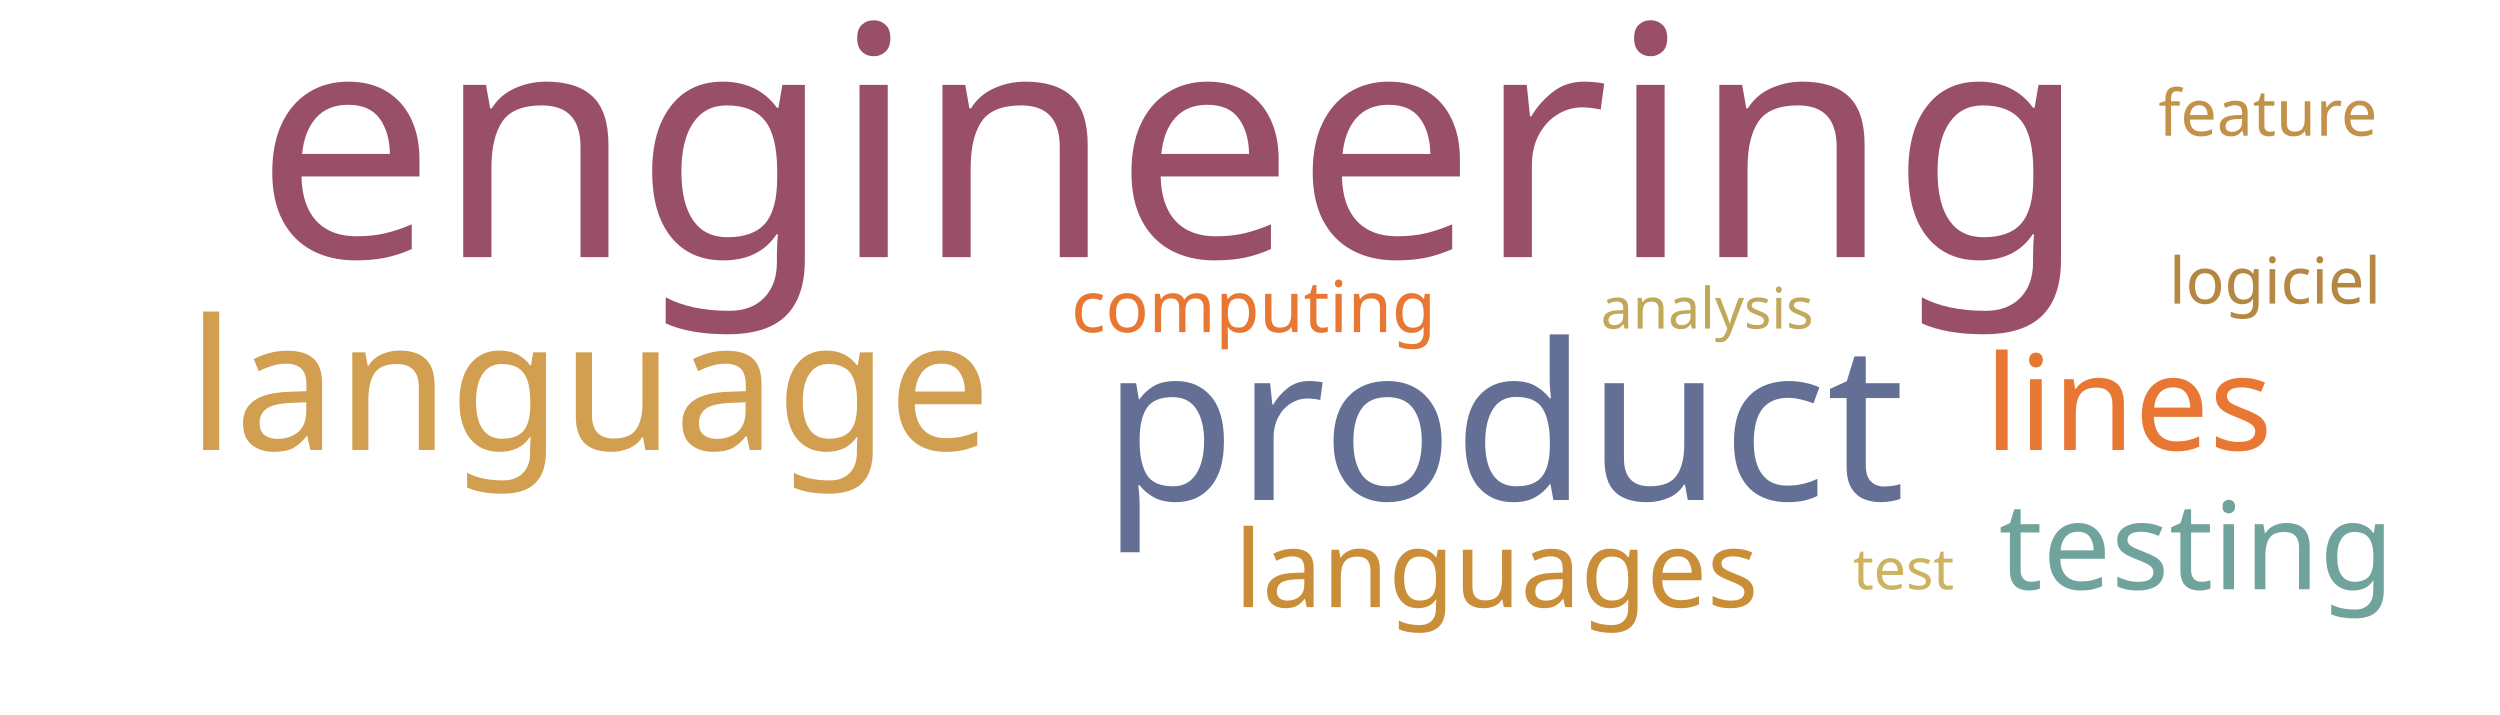
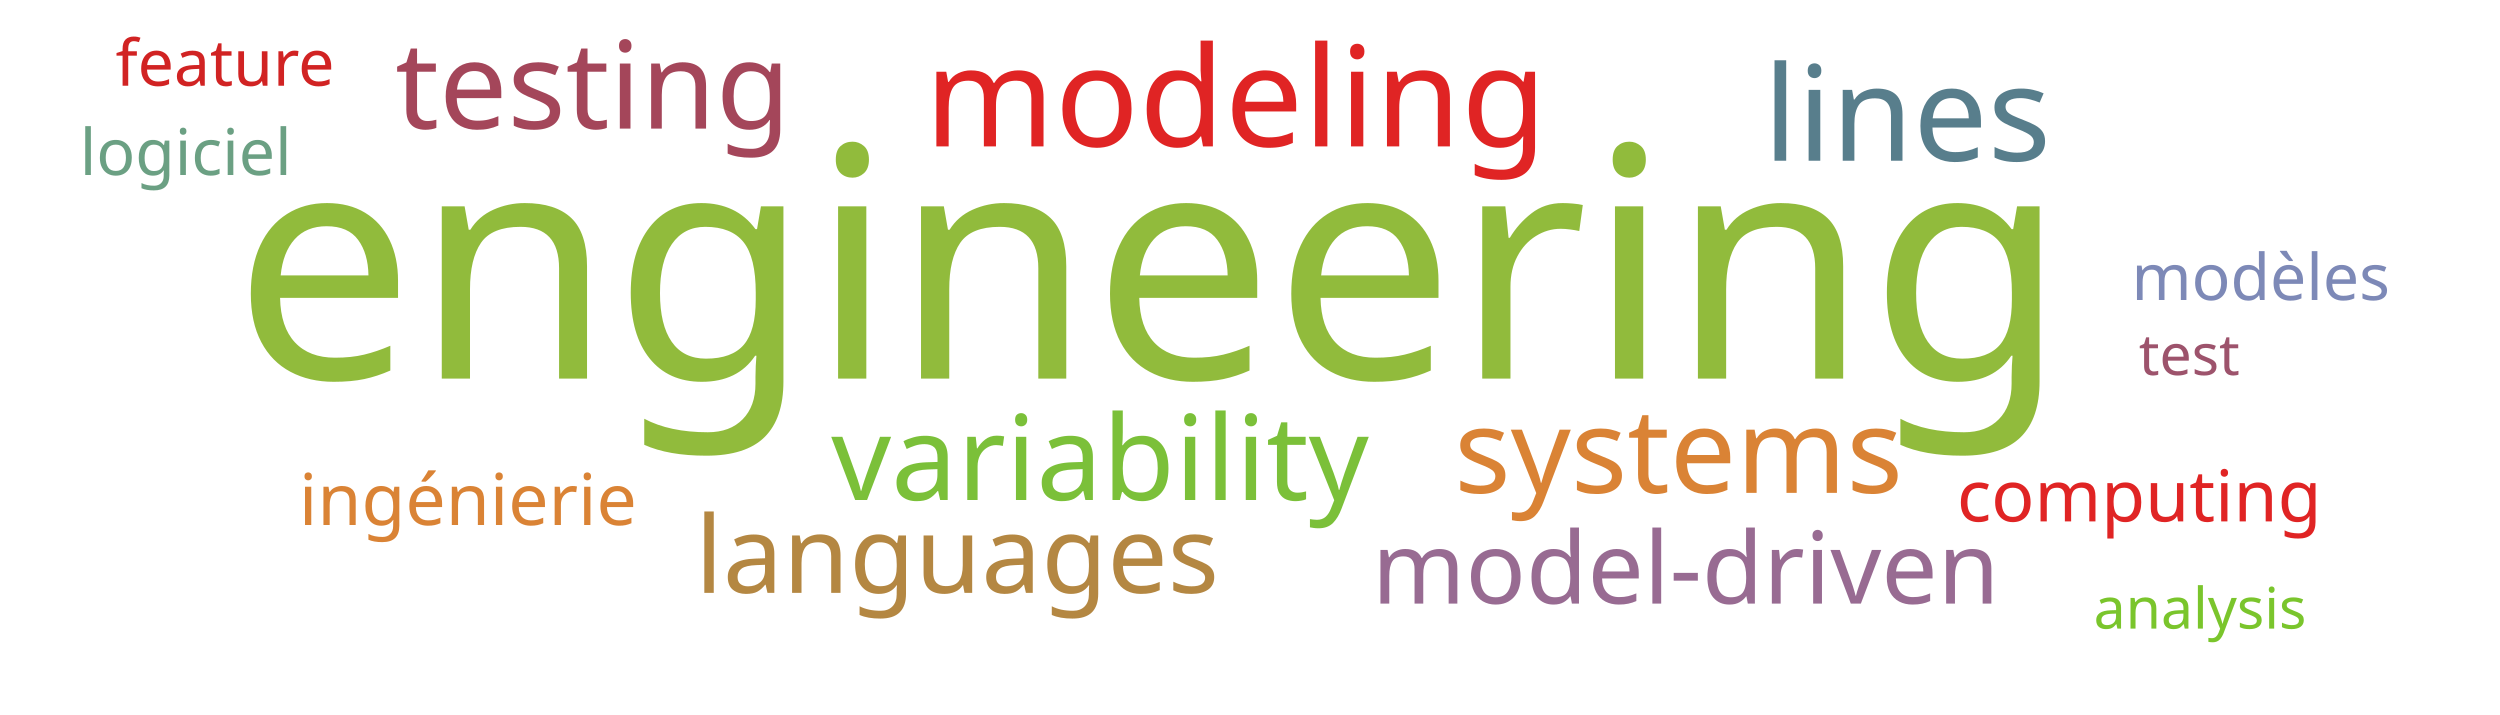
<svg xmlns="http://www.w3.org/2000/svg" width="700" height="200">
  <g transform="translate(350, 100)">
-     <text text-anchor="middle" style="font-family: Impact; font-size: 90px; fill: #9a4f69" transform="translate(-22,-28)rotate(0)">engineering</text>
-     <text text-anchor="middle" style="font-family: Impact; font-size: 61px; fill: #636f94" transform="translate(71,40)rotate(0)">product</text>
-     <text text-anchor="middle" style="font-family: Impact; font-size: 51px; fill: #d19f4f" transform="translate(-185,26)rotate(0)">language</text>
-     <text text-anchor="middle" style="font-family: Impact; font-size: 37px; fill: #e87733" transform="translate(246,26)rotate(0)">lines</text>
-     <text text-anchor="middle" style="font-family: Impact; font-size: 34px; fill: #6fa39c" transform="translate(265,65)rotate(0)">testing</text>
-     <text text-anchor="middle" style="font-family: Impact; font-size: 30px; fill: #ca8e38" transform="translate(69,70)rotate(0)">languages</text>
-     <text text-anchor="middle" style="font-family: Impact; font-size: 20px; fill: #e87733" transform="translate(1,-7)rotate(0)">computing</text>
-     <text text-anchor="middle" style="font-family: Impact; font-size: 18px; fill: #b48742" transform="translate(287,-15)rotate(0)">logiciel</text>
-     <text text-anchor="middle" style="font-family: Impact; font-size: 18px; fill: #c39249" transform="translate(285,-62)rotate(0)">feature</text>
-     <text text-anchor="middle" style="font-family: Impact; font-size: 16px; fill: #c1a85a" transform="translate(128,-8)rotate(0)">analysis</text>
-     <text text-anchor="middle" style="font-family: Impact; font-size: 16px; fill: #cdb25f" transform="translate(183,65)rotate(0)">test</text>
+     <text text-anchor="middle" style="font-family: Impact; font-size: 90px; fill: #91bb3c" transform="translate(-28,6)rotate(0)">engineering</text>
+     <text text-anchor="middle" style="font-family: Impact; font-size: 39px; fill: #e02424" transform="translate(-4,-59)rotate(0)">modeling</text>
+     <text text-anchor="middle" style="font-family: Impact; font-size: 37px; fill: #587e8c" transform="translate(184,-55)rotate(0)">lines</text>
+     <text text-anchor="middle" style="font-family: Impact; font-size: 34px; fill: #a4465a" transform="translate(-184,-64)rotate(0)">testing</text>
+     <text text-anchor="middle" style="font-family: Impact; font-size: 33px; fill: #7bc039" transform="translate(-42,40)rotate(0)">variability</text>
+     <text text-anchor="middle" style="font-family: Impact; font-size: 33px; fill: #da8335" transform="translate(120,38)rotate(0)">systems</text>
+     <text text-anchor="middle" style="font-family: Impact; font-size: 30px; fill: #b48742" transform="translate(-82,66)rotate(0)">languages</text>
+     <text text-anchor="middle" style="font-family: Impact; font-size: 28px; fill: #986b92" transform="translate(122,69)rotate(0)">model-driven</text>
+     <text text-anchor="middle" style="font-family: Impact; font-size: 20px; fill: #da8335" transform="translate(-219,47)rotate(0)">ingénierie</text>
+     <text text-anchor="middle" style="font-family: Impact; font-size: 20px; fill: #e02424" transform="translate(249,46)rotate(0)">computing</text>
+     <text text-anchor="middle" style="font-family: Impact; font-size: 18px; fill: #7d89b7" transform="translate(283,-16)rotate(0)">modèles</text>
+     <text text-anchor="middle" style="font-family: Impact; font-size: 18px; fill: #6ba083" transform="translate(-298,-51)rotate(0)">logiciel</text>
+     <text text-anchor="middle" style="font-family: Impact; font-size: 18px; fill: #d12323" transform="translate(-287,-76)rotate(0)">feature</text>
+     <text text-anchor="middle" style="font-family: Impact; font-size: 16px; fill: #7ac52c" transform="translate(266,76)rotate(0)">analysis</text>
+     <text text-anchor="middle" style="font-family: Impact; font-size: 16px; fill: #9d536c" transform="translate(263,5)rotate(0)">test</text>
  </g>
</svg>
